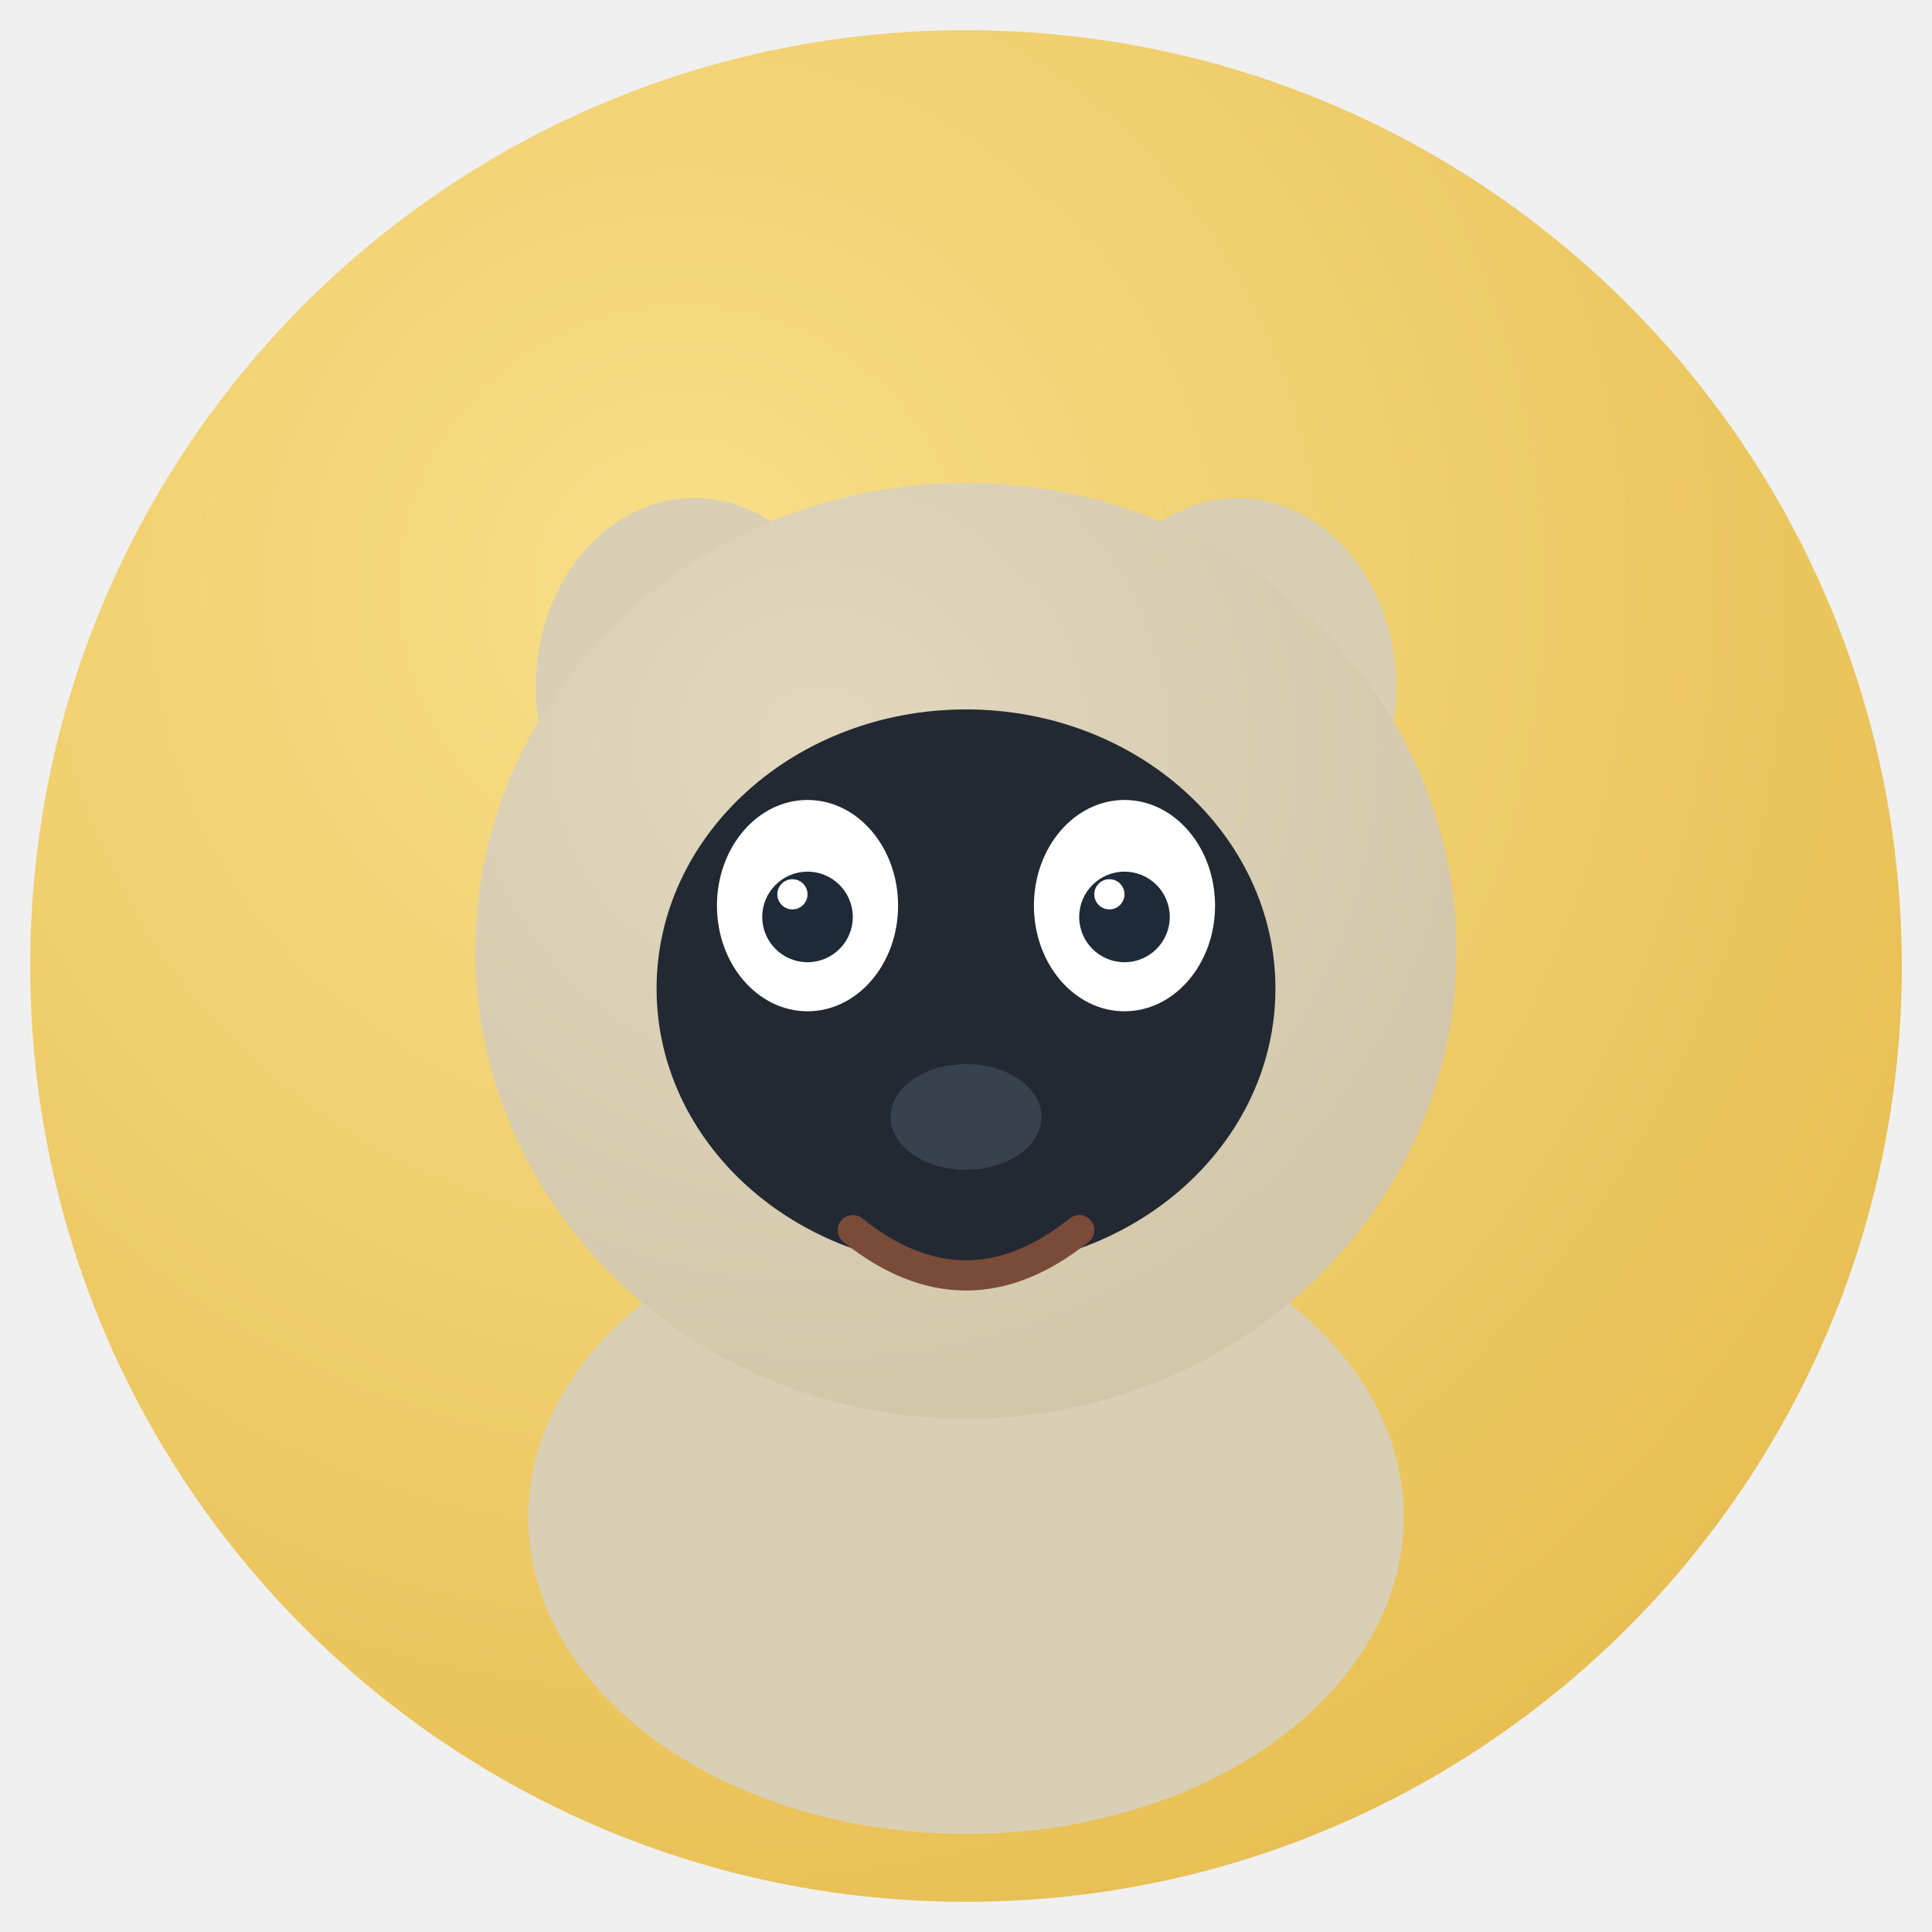
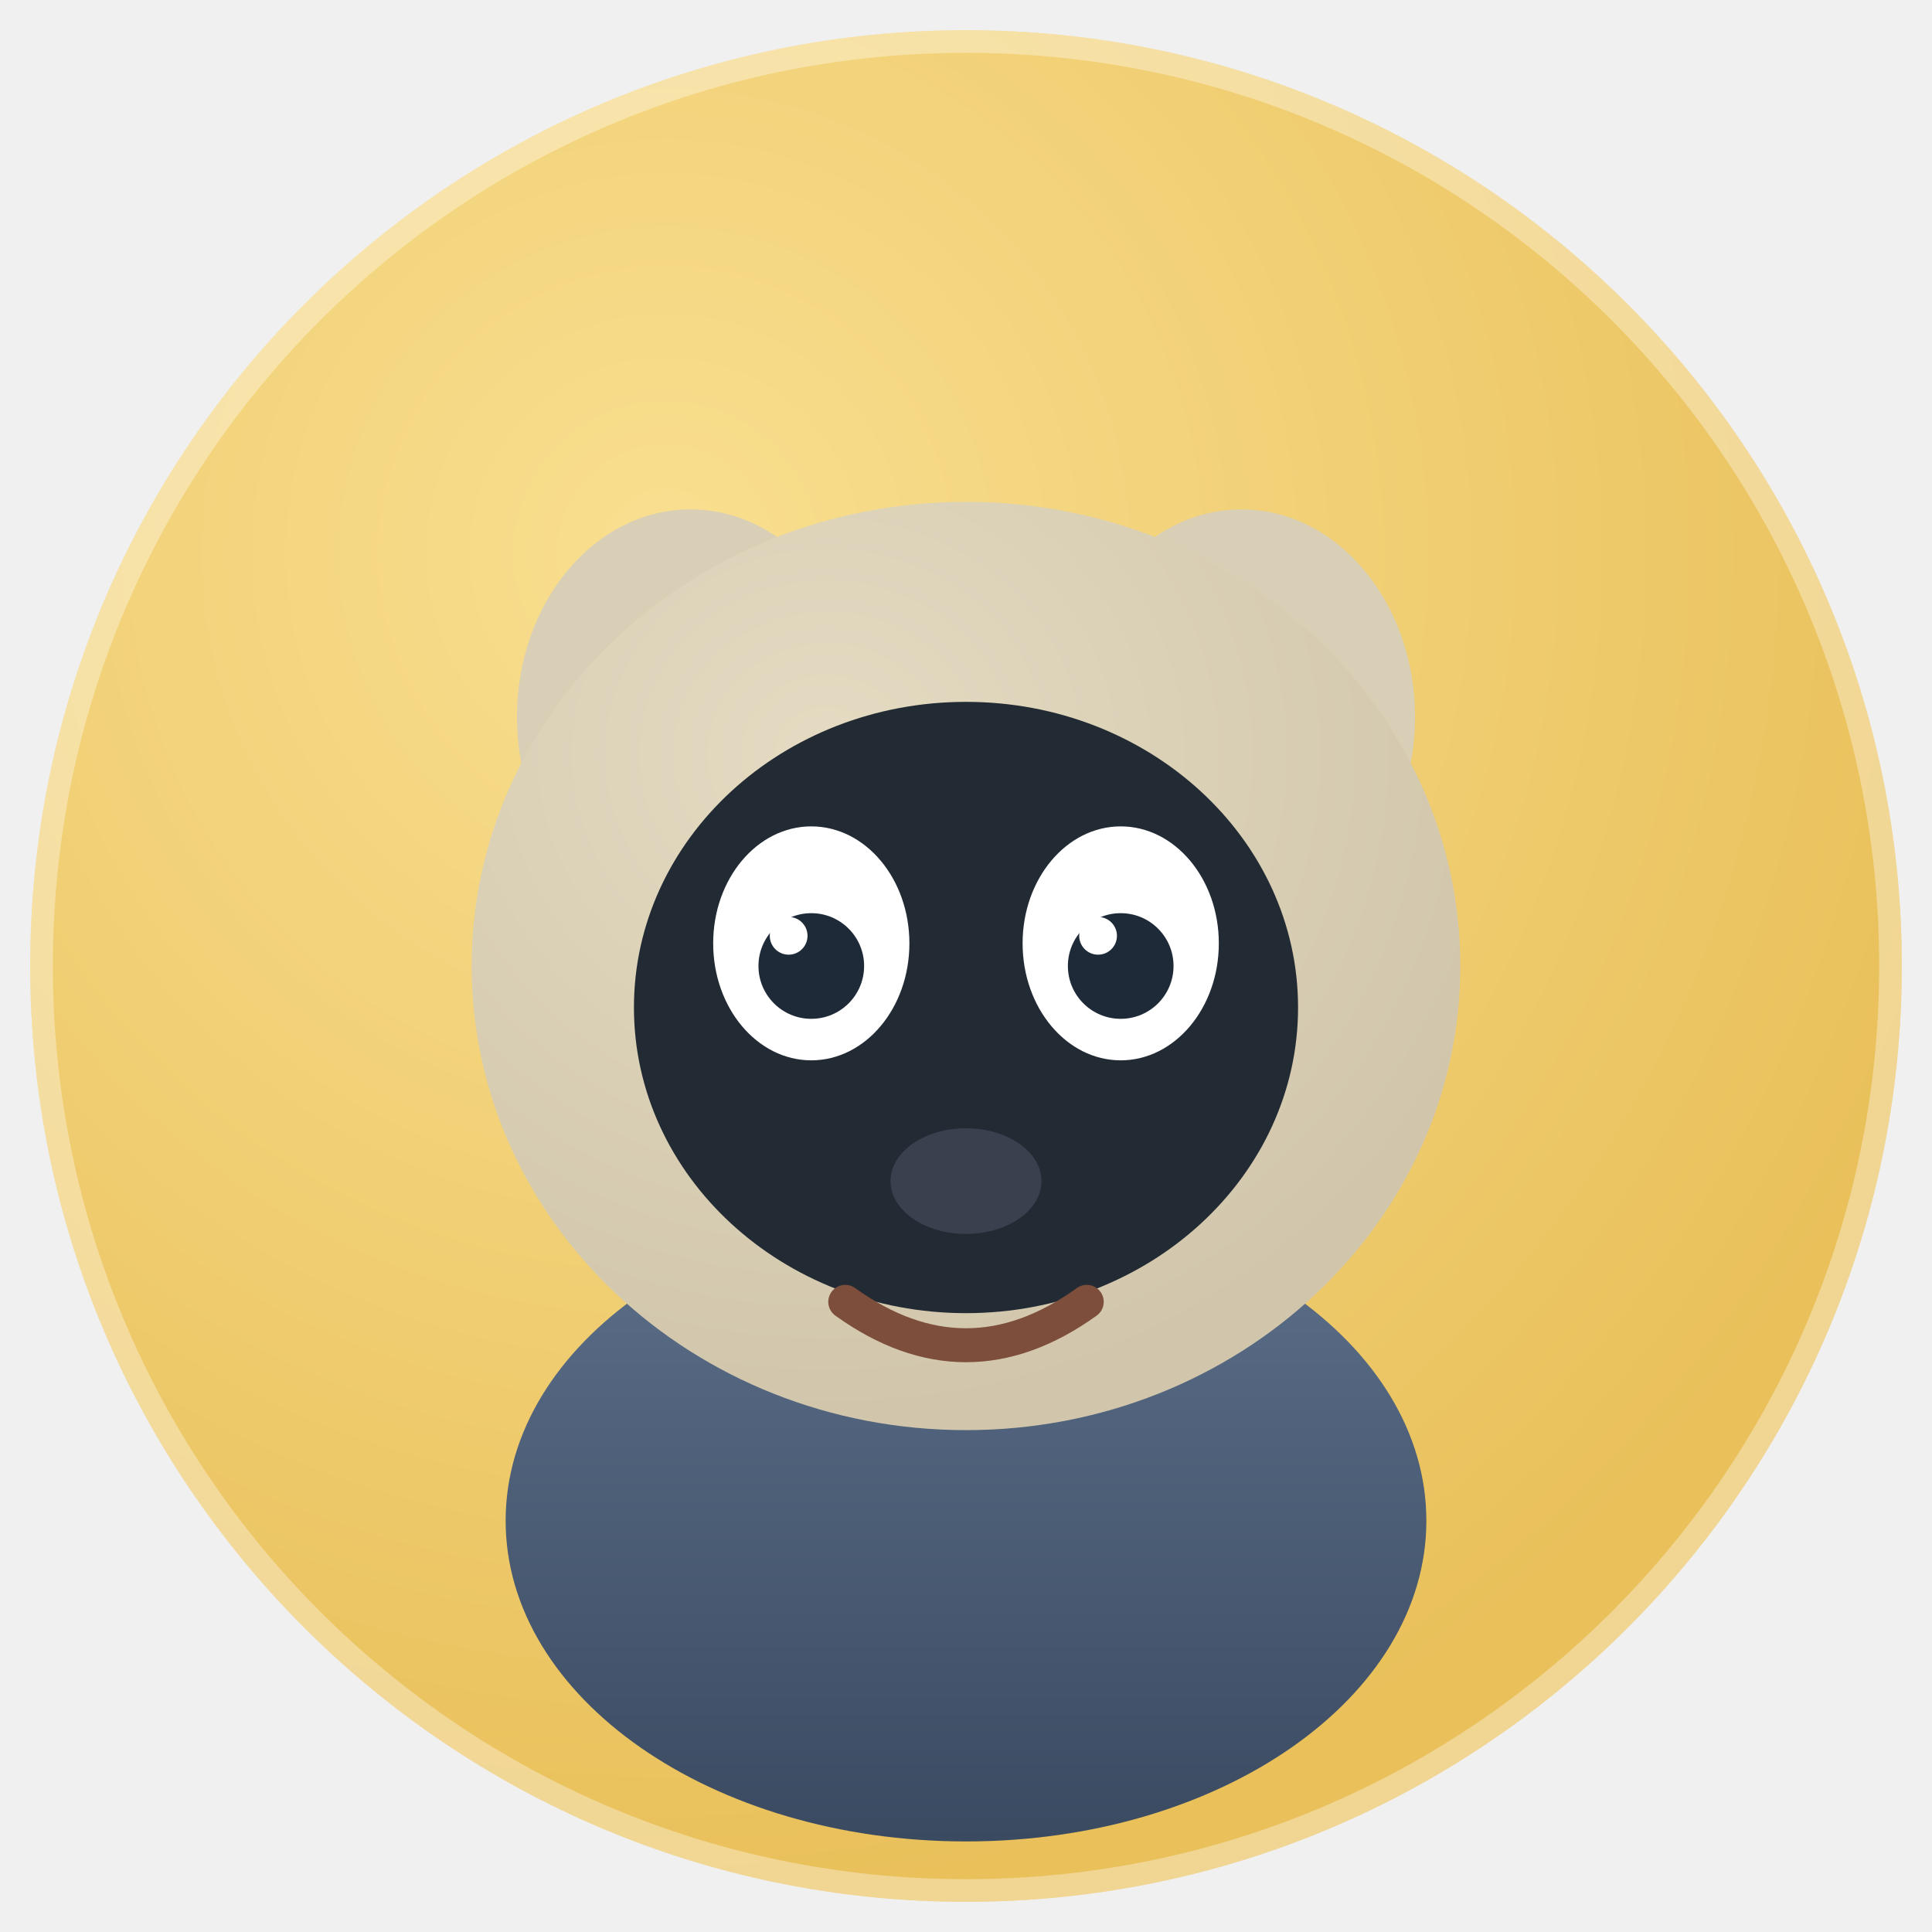
- <svg xmlns="http://www.w3.org/2000/svg" viewBox="0 0 512 512" role="img" aria-label="Langur portrait">
+ <svg xmlns="http://www.w3.org/2000/svg" viewBox="0 0 1024 1024" role="img" aria-label="Langur character sheet">
  <defs>
-     <radialGradient id="bg" cx="35%" cy="30%" r="75%">
-       <stop offset="0%" stop-color="#f8df89" />
-       <stop offset="100%" stop-color="#e8bf53" />
+     <radialGradient id="bg" cx="34%" cy="28%" r="72%">
+       <stop offset="0%" stop-color="#f9df90" />
+       <stop offset="100%" stop-color="#e9c05a" />
    </radialGradient>
-     <radialGradient id="fur" cx="35%" cy="28%" r="72%">
-       <stop offset="0%" stop-color="#e2d8be" />
-       <stop offset="100%" stop-color="#d2c7ab" />
+     <radialGradient id="fur" cx="36%" cy="27%" r="72%">
+       <stop offset="0%" stop-color="#e4dbc2" />
+       <stop offset="100%" stop-color="#d1c6ab" />
    </radialGradient>
+     <linearGradient id="travel" x1="0" y1="0" x2="0" y2="1">
+       <stop offset="0%" stop-color="#5d708a" />
+       <stop offset="100%" stop-color="#3a4a61" />
+     </linearGradient>
  </defs>
-   <circle cx="256" cy="256" r="248" fill="url(#bg)" />
-   <ellipse cx="256" cy="402" rx="116" ry="84" fill="#d9cfb5" />
-   <ellipse cx="184" cy="182" rx="42" ry="50" fill="#d9cfb5" />
-   <ellipse cx="328" cy="182" rx="42" ry="50" fill="#d9cfb5" />
-   <ellipse cx="256" cy="252" rx="130" ry="124" fill="url(#fur)" />
-   <ellipse cx="256" cy="262" rx="82" ry="74" fill="#232932" />
-   <ellipse cx="214" cy="240" rx="24" ry="28" fill="#fff" />
-   <ellipse cx="298" cy="240" rx="24" ry="28" fill="#fff" />
-   <circle cx="214" cy="243" r="12" fill="#1f2a38" />
-   <circle cx="298" cy="243" r="12" fill="#1f2a38" />
-   <circle cx="210" cy="237" r="4" fill="#fff" />
-   <circle cx="294" cy="237" r="4" fill="#fff" />
-   <ellipse cx="256" cy="296" rx="20" ry="14" fill="#39414f" />
-   <path d="M226 326q30 24 60 0" fill="none" stroke="#7a4b39" stroke-width="8" stroke-linecap="round" />
+   <circle cx="512" cy="512" r="496" fill="url(#bg)" />
+   <circle cx="512" cy="512" r="490" fill="none" stroke="#ffffff" stroke-opacity="0.34" stroke-width="12" />
+   <ellipse cx="512" cy="806" rx="244" ry="170" fill="url(#travel)" />
+   <ellipse cx="366" cy="380" rx="92" ry="110" fill="#d8cfb6" />
+   <ellipse cx="658" cy="380" rx="92" ry="110" fill="#d8cfb6" />
+   <ellipse cx="512" cy="512" rx="262" ry="246" fill="url(#fur)" />
+   <ellipse cx="512" cy="534" rx="176" ry="162" fill="#222a34" />
+   <ellipse cx="430" cy="500" rx="52" ry="62" fill="#ffffff" />
+   <ellipse cx="594" cy="500" rx="52" ry="62" fill="#ffffff" />
+   <circle cx="430" cy="512" r="28" fill="#1f2a38" />
+   <circle cx="594" cy="512" r="28" fill="#1f2a38" />
+   <circle cx="418" cy="496" r="10" fill="#ffffff" />
+   <circle cx="582" cy="496" r="10" fill="#ffffff" />
+   <ellipse cx="512" cy="626" rx="40" ry="28" fill="#39414f" />
+   <path d="M448 690q64 46 128 0" fill="none" stroke="#7e4e3c" stroke-width="18" stroke-linecap="round" />
</svg>
